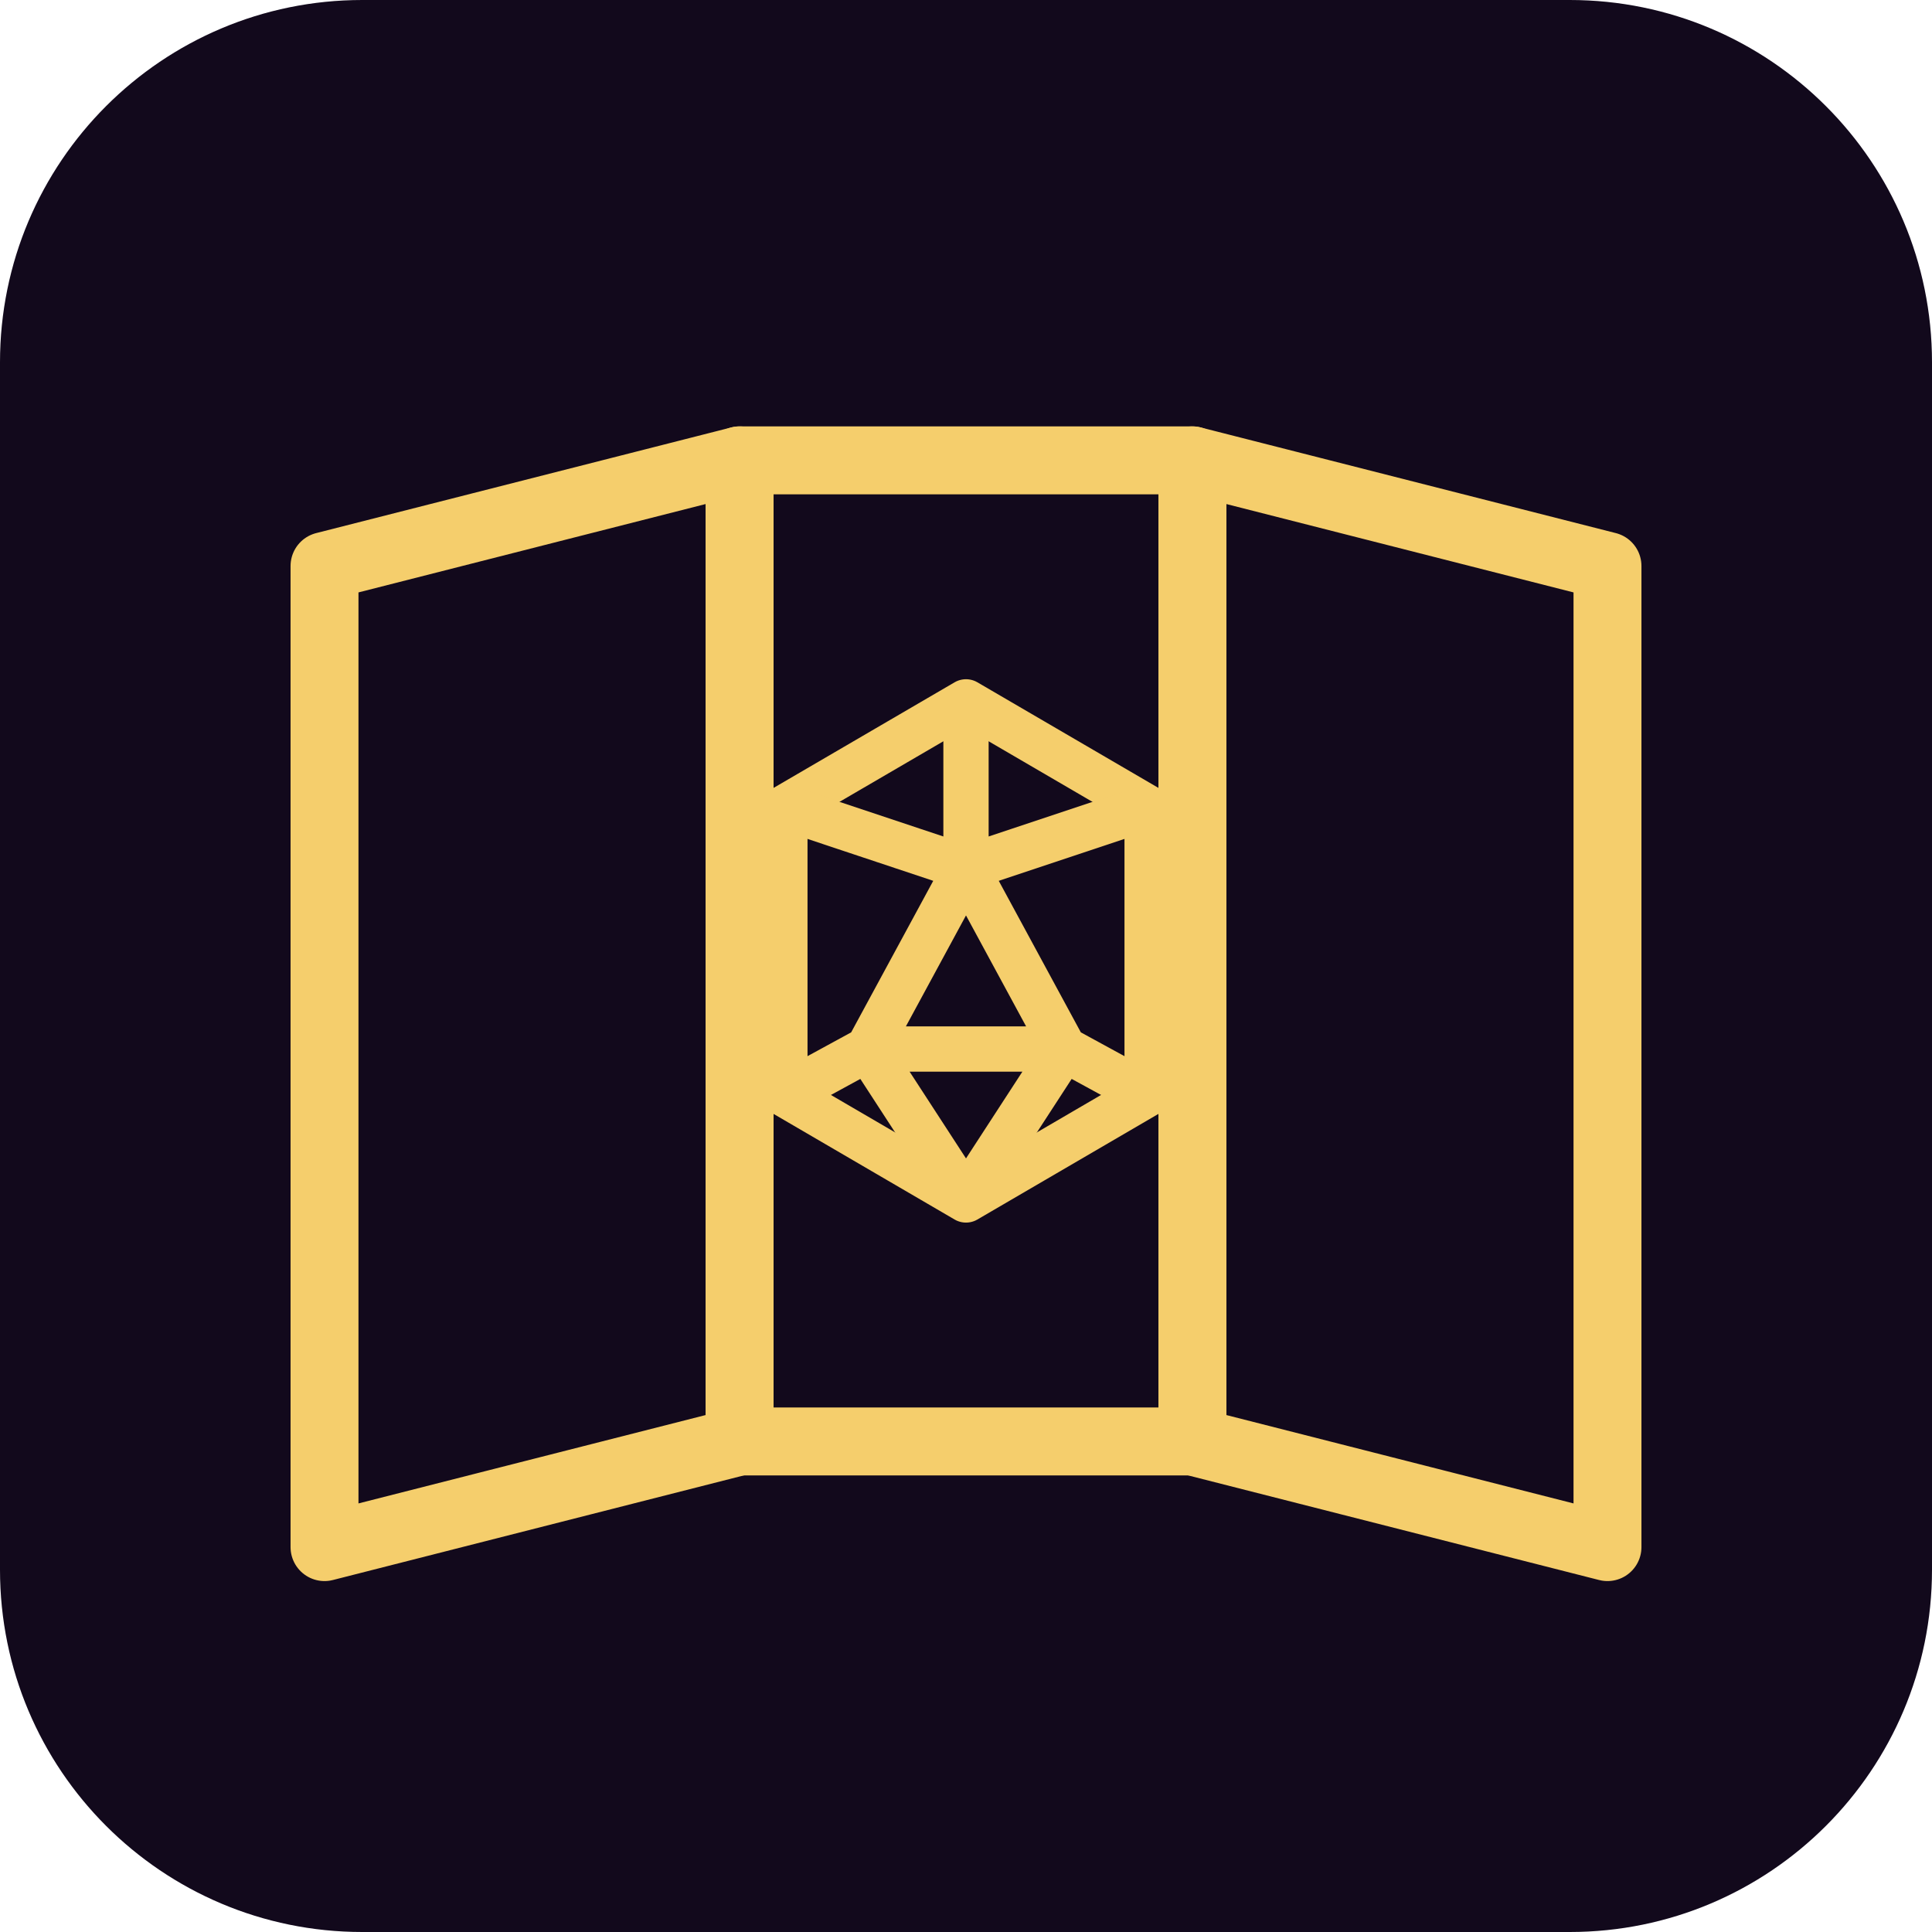
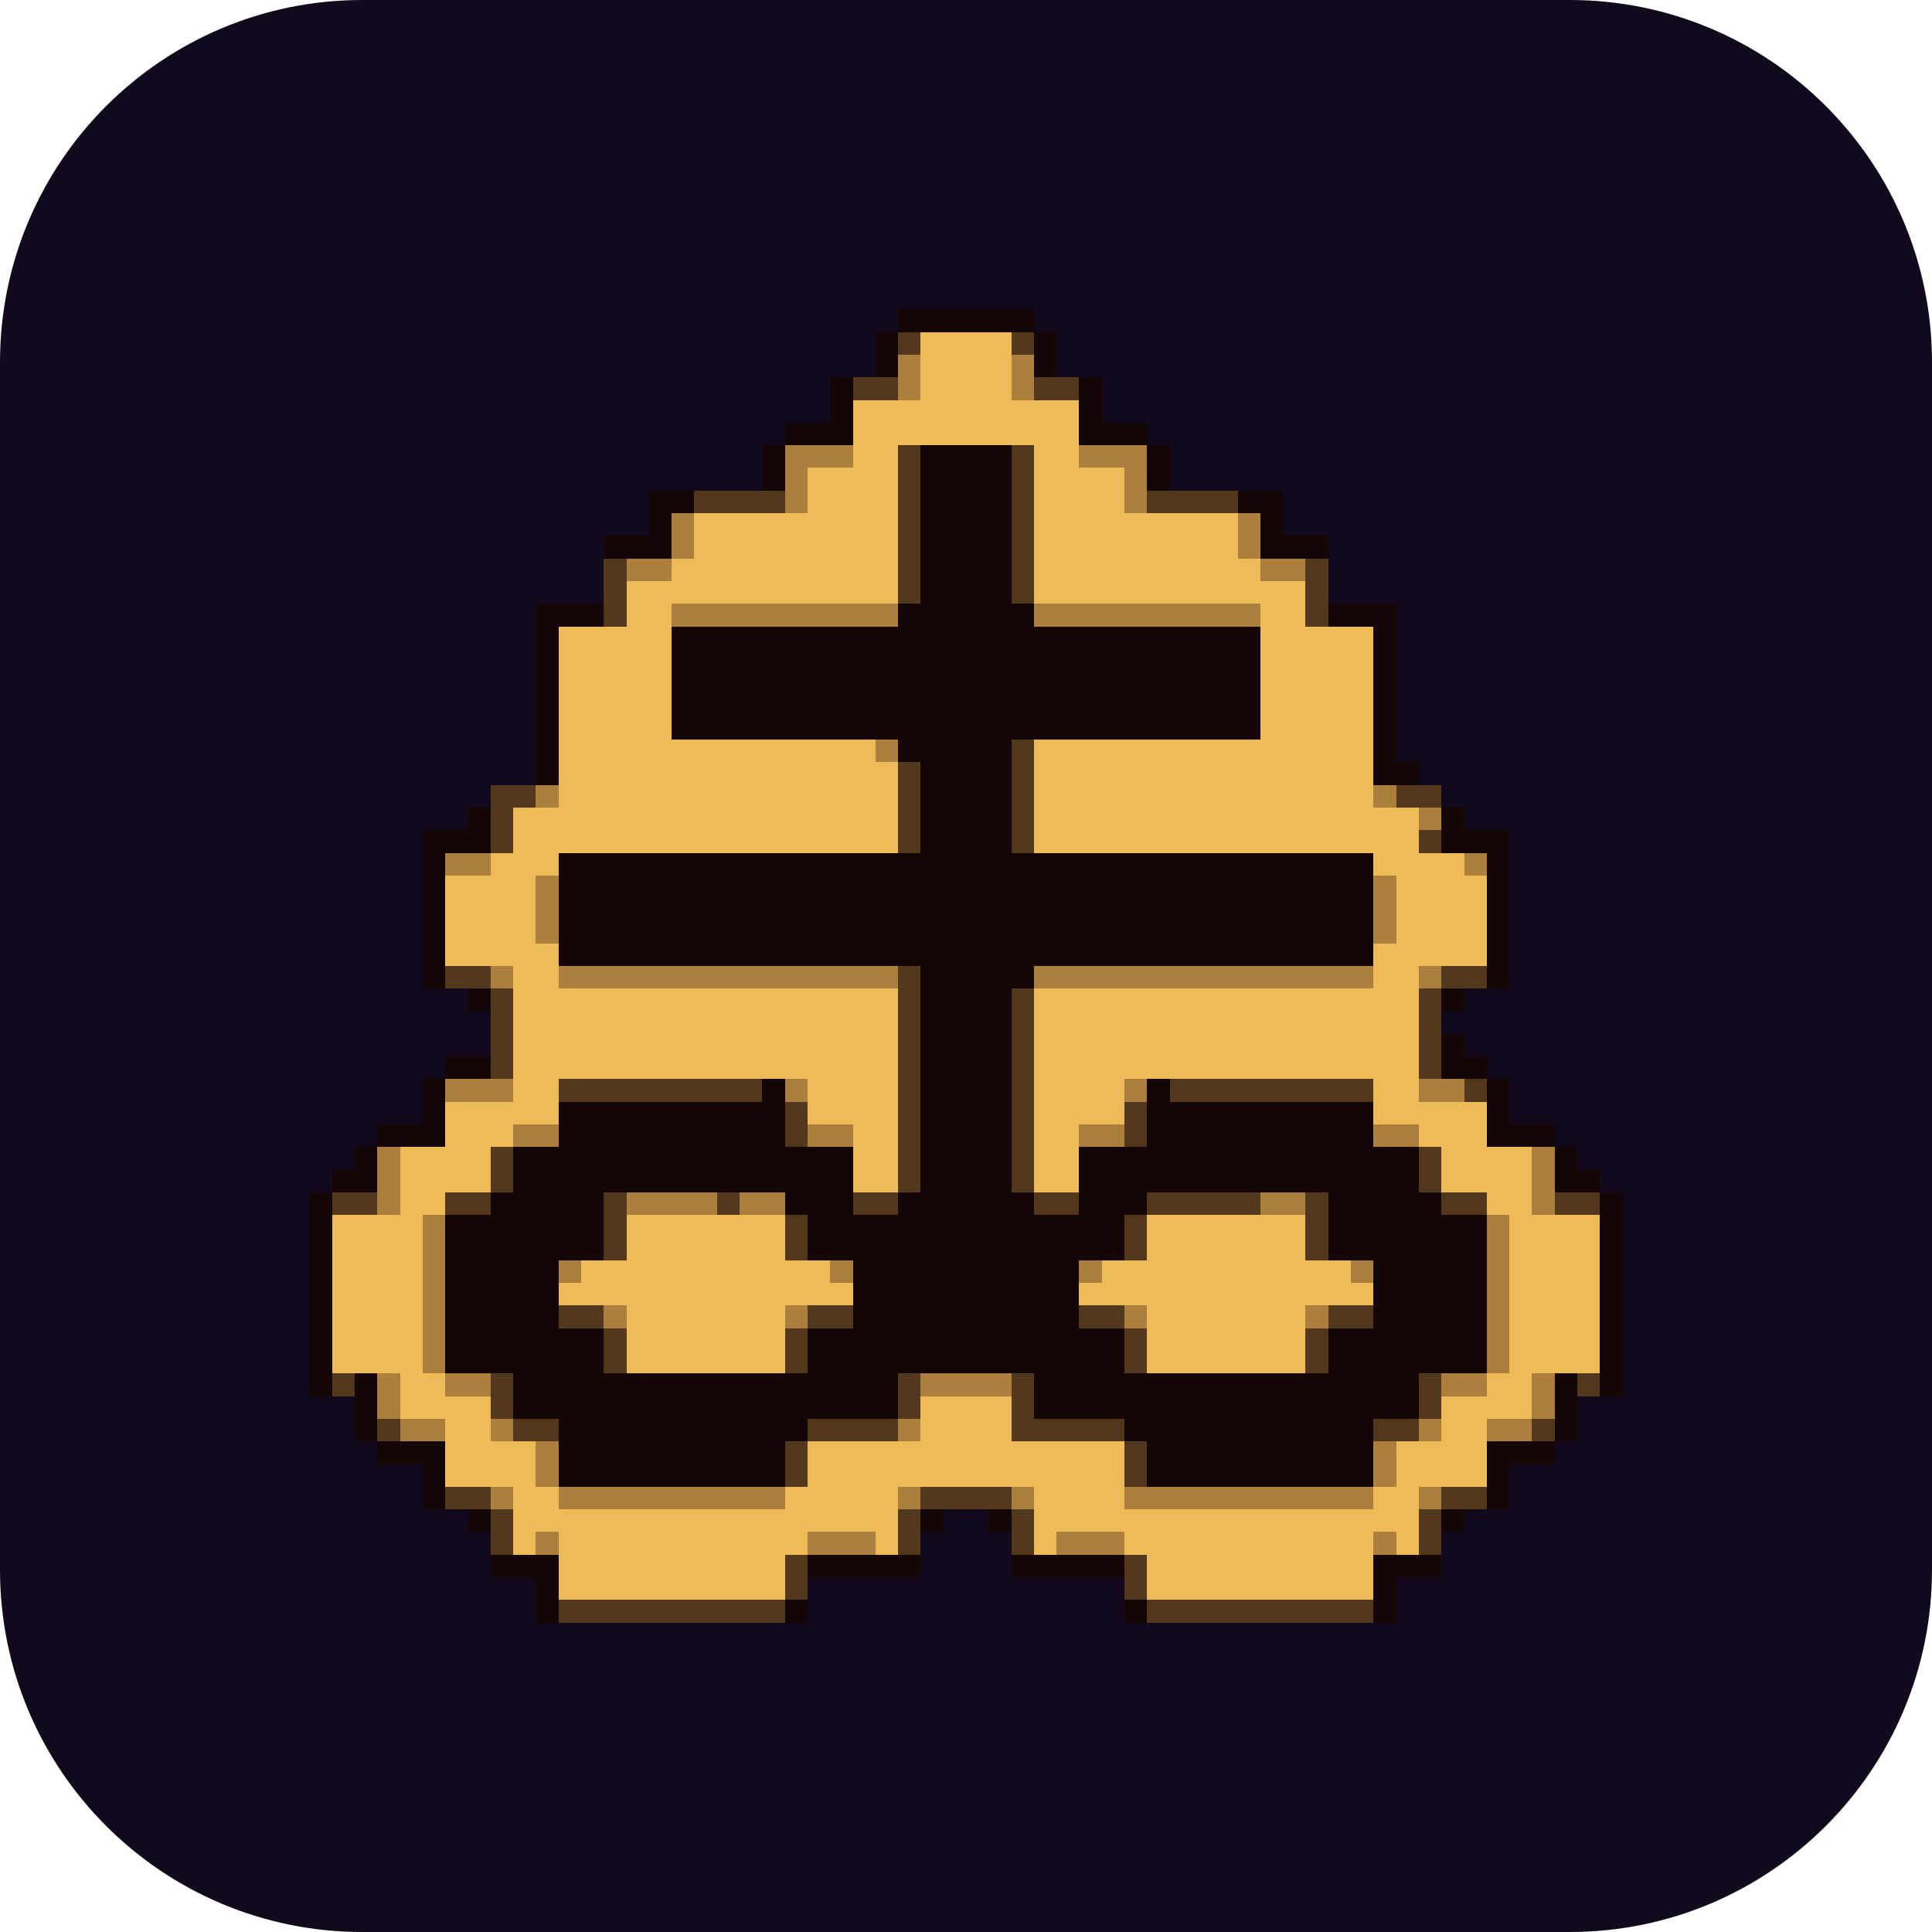
<svg xmlns="http://www.w3.org/2000/svg" viewBox="0 0 512 512">
  <rect width="512" height="512" rx="96" fill="#12091c" />
-   <g fill="none" stroke="#f5ce6c" stroke-width="18" stroke-linejoin="round">
-     <path d="M86 150 L196 122 L196 382 L86 410 Z" />
-     <path d="M196 122 L316 122 L316 382 L196 382 Z" />
-     <path d="M316 122 L426 150 L426 410 L316 382 Z" />
-   </g>
-   <g fill="none" stroke="#f5ce6c" stroke-width="12" stroke-linejoin="round">
-     <path d="M256 186 L304 214 L304 290 L256 318 L208 290 L208 214 Z" />
-     <path d="M256 186 L256 230 M208 214 L256 230 L304 214 M256 230 L230 278 L282 278 Z M208 290 L230 278 M304 290 L282 278 M256 318 L230 278 M256 318 L282 278" />
+   <g transform="translate(82 82) scale(6)" shape-rendering="crispEdges">
+     <path fill="#140605" d="M26 0h6v1h-6zM25 1h1v1h-1zM32 1h1v1h-1zM25 2h1v1h-1zM32 2h1v1h-1zM23 3h1v1h-1zM34 3h1v1h-1zM23 4h1v1h-1zM34 4h1v1h-1zM21 5h3v1h-3zM34 5h3v1h-3zM20 6h1v1h-1zM27 6h4v1h-4zM37 6h1v1h-1zM20 7h1v1h-1zM27 7h4v1h-4zM37 7h1v1h-1zM15 8h2v1h-2zM27 8h4v1h-4zM41 8h2v1h-2zM15 9h1v1h-1zM27 9h4v1h-4zM42 9h1v1h-1zM13 10h3v1h-3zM27 10h4v1h-4zM42 10h3v1h-3zM27 11h4v1h-4zM27 12h4v1h-4zM10 13h3v1h-3zM26 13h6v1h-6zM45 13h3v1h-3zM10 14h1v1h-1zM16 14h26v1h-26zM47 14h1v1h-1zM10 15h1v1h-1zM16 15h26v1h-26zM47 15h1v1h-1zM10 16h1v1h-1zM16 16h26v1h-26zM47 16h1v1h-1zM10 17h1v1h-1zM16 17h26v1h-26zM47 17h1v1h-1zM10 18h1v1h-1zM16 18h26v1h-26zM47 18h1v1h-1zM10 19h1v1h-1zM26 19h5v1h-5zM47 19h1v1h-1zM10 20h1v1h-1zM27 20h4v1h-4zM47 20h2v1h-2zM27 21h4v1h-4zM7 22h1v1h-1zM27 22h4v1h-4zM50 22h1v1h-1zM5 23h3v1h-3zM27 23h4v1h-4zM50 23h3v1h-3zM5 24h1v1h-1zM11 24h36v1h-36zM52 24h1v1h-1zM5 25h1v1h-1zM11 25h36v1h-36zM52 25h1v1h-1zM5 26h1v1h-1zM11 26h36v1h-36zM52 26h1v1h-1zM5 27h1v1h-1zM11 27h36v1h-36zM52 27h1v1h-1zM5 28h1v1h-1zM11 28h36v1h-36zM52 28h1v1h-1zM5 29h1v1h-1zM27 29h5v1h-5zM52 29h1v1h-1zM7 30h1v1h-1zM27 30h4v1h-4zM50 30h1v1h-1zM27 31h4v1h-4zM27 32h4v1h-4zM50 32h1v1h-1zM6 33h2v1h-2zM27 33h4v1h-4zM50 33h2v1h-2zM5 34h1v1h-1zM20 34h1v1h-1zM27 34h4v1h-4zM37 34h1v1h-1zM52 34h1v1h-1zM5 35h1v1h-1zM11 35h10v1h-10zM27 35h4v1h-4zM37 35h10v1h-10zM52 35h1v1h-1zM3 36h3v1h-3zM11 36h10v1h-10zM27 36h4v1h-4zM37 36h10v1h-10zM52 36h3v1h-3zM2 37h1v1h-1zM9 37h15v1h-15zM27 37h4v1h-4zM34 37h15v1h-15zM55 37h1v1h-1zM1 38h2v1h-2zM9 38h15v1h-15zM27 38h4v1h-4zM34 38h15v1h-15zM55 38h2v1h-2zM0 39h1v1h-1zM8 39h5v1h-5zM21 39h3v1h-3zM26 39h6v1h-6zM34 39h3v1h-3zM45 39h5v1h-5zM57 39h1v1h-1zM0 40h1v1h-1zM6 40h7v1h-7zM22 40h14v1h-14zM45 40h7v1h-7zM57 40h1v1h-1zM0 41h1v1h-1zM6 41h7v1h-7zM22 41h14v1h-14zM45 41h7v1h-7zM57 41h1v1h-1zM0 42h1v1h-1zM6 42h5v1h-5zM24 42h10v1h-10zM47 42h5v1h-5zM57 42h1v1h-1zM0 43h1v1h-1zM6 43h5v1h-5zM24 43h10v1h-10zM47 43h5v1h-5zM57 43h1v1h-1zM0 44h1v1h-1zM6 44h5v1h-5zM24 44h10v1h-10zM47 44h5v1h-5zM57 44h1v1h-1zM0 45h1v1h-1zM6 45h7v1h-7zM22 45h14v1h-14zM45 45h7v1h-7zM57 45h1v1h-1zM0 46h1v1h-1zM6 46h7v1h-7zM22 46h14v1h-14zM45 46h7v1h-7zM57 46h1v1h-1zM0 47h1v1h-1zM2 47h1v1h-1zM9 47h17v1h-17zM32 47h17v1h-17zM55 47h1v1h-1zM57 47h1v1h-1zM2 48h1v1h-1zM9 48h17v1h-17zM32 48h17v1h-17zM55 48h1v1h-1zM2 49h1v1h-1zM11 49h11v1h-11zM36 49h11v1h-11zM55 49h1v1h-1zM3 50h3v1h-3zM11 50h10v1h-10zM37 50h10v1h-10zM52 50h3v1h-3zM5 51h1v1h-1zM11 51h10v1h-10zM37 51h10v1h-10zM52 51h1v1h-1zM5 52h1v1h-1zM52 52h1v1h-1zM7 53h1v1h-1zM27 53h1v1h-1zM30 53h1v1h-1zM50 53h1v1h-1zM8 55h3v1h-3zM22 55h5v1h-5zM31 55h5v1h-5zM47 55h3v1h-3zM10 56h1v1h-1zM47 56h1v1h-1zM10 57h1v1h-1zM21 57h1v1h-1zM36 57h1v1h-1zM47 57h1v1h-1z" />
+     <path fill="#52381c" d="M26 1h1v1h-1zM31 1h1v1h-1zM24 3h2v1h-2zM32 3h2v1h-2zM26 6h1v1h-1zM31 6h1v1h-1zM26 7h1v1h-1zM31 7h1v1h-1zM17 8h4v1h-4zM26 8h1v1h-1zM31 8h1v1h-1zM37 8h4v1h-4zM26 9h1v1h-1zM31 9h1v1h-1zM26 10h1v1h-1zM31 10h1v1h-1zM13 11h1v1h-1zM26 11h1v1h-1zM31 11h1v1h-1zM44 11h1v1h-1zM13 12h1v1h-1zM26 12h1v1h-1zM31 12h1v1h-1zM44 12h1v1h-1zM13 13h1v1h-1zM44 13h1v1h-1zM31 19h1v1h-1zM26 20h1v1h-1zM31 20h1v1h-1zM8 21h2v1h-2zM26 21h1v1h-1zM31 21h1v1h-1zM48 21h2v1h-2zM8 22h1v1h-1zM26 22h1v1h-1zM31 22h1v1h-1zM8 23h1v1h-1zM26 23h1v1h-1zM31 23h1v1h-1zM49 23h1v1h-1zM6 29h2v1h-2zM26 29h1v1h-1zM50 29h2v1h-2zM8 30h1v1h-1zM26 30h1v1h-1zM31 30h1v1h-1zM49 30h1v1h-1zM8 31h1v1h-1zM26 31h1v1h-1zM31 31h1v1h-1zM49 31h1v1h-1zM8 32h1v1h-1zM26 32h1v1h-1zM31 32h1v1h-1zM49 32h1v1h-1zM8 33h1v1h-1zM26 33h1v1h-1zM31 33h1v1h-1zM49 33h1v1h-1zM11 34h9v1h-9zM26 34h1v1h-1zM31 34h1v1h-1zM38 34h9v1h-9zM51 34h1v1h-1zM21 35h1v1h-1zM26 35h1v1h-1zM31 35h1v1h-1zM36 35h1v1h-1zM21 36h1v1h-1zM26 36h1v1h-1zM31 36h1v1h-1zM36 36h1v1h-1zM8 37h1v1h-1zM26 37h1v1h-1zM31 37h1v1h-1zM49 37h1v1h-1zM8 38h1v1h-1zM26 38h1v1h-1zM31 38h1v1h-1zM49 38h1v1h-1zM1 39h2v1h-2zM6 39h2v1h-2zM13 39h1v1h-1zM18 39h1v1h-1zM24 39h2v1h-2zM32 39h2v1h-2zM37 39h5v1h-5zM44 39h1v1h-1zM50 39h2v1h-2zM55 39h2v1h-2zM13 40h1v1h-1zM21 40h1v1h-1zM36 40h1v1h-1zM44 40h1v1h-1zM13 41h1v1h-1zM21 41h1v1h-1zM36 41h1v1h-1zM44 41h1v1h-1zM11 44h2v1h-2zM22 44h2v1h-2zM34 44h2v1h-2zM45 44h2v1h-2zM13 45h1v1h-1zM21 45h1v1h-1zM36 45h1v1h-1zM44 45h1v1h-1zM13 46h1v1h-1zM21 46h1v1h-1zM36 46h1v1h-1zM44 46h1v1h-1zM1 47h1v1h-1zM8 47h1v1h-1zM26 47h1v1h-1zM31 47h1v1h-1zM49 47h1v1h-1zM56 47h1v1h-1zM8 48h1v1h-1zM26 48h1v1h-1zM31 48h1v1h-1zM49 48h1v1h-1zM3 49h1v1h-1zM9 49h2v1h-2zM22 49h4v1h-4zM31 49h5v1h-5zM47 49h2v1h-2zM54 49h1v1h-1zM21 50h1v1h-1zM36 50h1v1h-1zM21 51h1v1h-1zM36 51h1v1h-1zM6 52h2v1h-2zM27 52h4v1h-4zM50 52h2v1h-2zM8 53h1v1h-1zM26 53h1v1h-1zM31 53h1v1h-1zM49 53h1v1h-1zM8 54h1v1h-1zM26 54h1v1h-1zM31 54h1v1h-1zM49 54h1v1h-1zM21 55h1v1h-1zM36 55h1v1h-1zM21 56h1v1h-1zM36 56h1v1h-1zM11 57h10v1h-10zM37 57h10v1h-10z" />
+     <path fill="#efba58" d="M27 1h4v1h-4zM27 2h4v1h-4zM27 3h4v1h-4zM24 4h10v1h-10zM24 5h10v1h-10zM24 6h2v1h-2zM32 6h2v1h-2zM22 7h4v1h-4zM32 7h4v1h-4zM22 8h4v1h-4zM32 8h4v1h-4zM17 9h9v1h-9zM32 9h9v1h-9zM17 10h9v1h-9zM32 10h9v1h-9zM16 11h10v1h-10zM32 11h10v1h-10zM14 12h12v1h-12zM32 12h12v1h-12zM14 13h2v1h-2zM42 13h2v1h-2zM11 14h5v1h-5zM42 14h5v1h-5zM11 15h5v1h-5zM42 15h5v1h-5zM11 16h5v1h-5zM42 16h5v1h-5zM11 17h5v1h-5zM42 17h5v1h-5zM11 18h5v1h-5zM42 18h5v1h-5zM11 19h14v1h-14zM32 19h15v1h-15zM11 20h15v1h-15zM32 20h15v1h-15zM11 21h15v1h-15zM32 21h15v1h-15zM9 22h17v1h-17zM32 22h17v1h-17zM9 23h17v1h-17zM32 23h17v1h-17zM8 24h3v1h-3zM47 24h4v1h-4zM6 25h4v1h-4zM48 25h4v1h-4zM6 26h4v1h-4zM48 26h4v1h-4zM6 27h4v1h-4zM48 27h4v1h-4zM6 28h5v1h-5zM47 28h5v1h-5zM9 29h2v1h-2zM47 29h2v1h-2zM9 30h17v1h-17zM32 30h17v1h-17zM9 31h17v1h-17zM32 31h17v1h-17zM9 32h17v1h-17zM32 32h17v1h-17zM9 33h17v1h-17zM32 33h17v1h-17zM9 34h2v1h-2zM22 34h4v1h-4zM32 34h4v1h-4zM47 34h2v1h-2zM6 35h5v1h-5zM22 35h4v1h-4zM32 35h4v1h-4zM47 35h5v1h-5zM6 36h3v1h-3zM24 36h2v1h-2zM32 36h2v1h-2zM49 36h3v1h-3zM4 37h4v1h-4zM24 37h2v1h-2zM32 37h2v1h-2zM50 37h4v1h-4zM4 38h4v1h-4zM24 38h2v1h-2zM32 38h2v1h-2zM50 38h4v1h-4zM4 39h2v1h-2zM52 39h2v1h-2zM1 40h4v1h-4zM14 40h7v1h-7zM37 40h7v1h-7zM53 40h4v1h-4zM1 41h4v1h-4zM14 41h7v1h-7zM37 41h7v1h-7zM53 41h4v1h-4zM1 42h4v1h-4zM12 42h11v1h-11zM35 42h11v1h-11zM53 42h4v1h-4zM1 43h4v1h-4zM11 43h13v1h-13zM34 43h13v1h-13zM53 43h4v1h-4zM1 44h4v1h-4zM14 44h7v1h-7zM37 44h7v1h-7zM53 44h4v1h-4zM1 45h4v1h-4zM14 45h7v1h-7zM37 45h7v1h-7zM53 45h4v1h-4zM1 46h4v1h-4zM14 46h7v1h-7zM37 46h7v1h-7zM53 46h4v1h-4zM4 47h2v1h-2zM52 47h2v1h-2zM4 48h4v1h-4zM27 48h4v1h-4zM50 48h4v1h-4zM6 49h2v1h-2zM27 49h4v1h-4zM50 49h2v1h-2zM6 50h4v1h-4zM22 50h14v1h-14zM48 50h4v1h-4zM6 51h4v1h-4zM22 51h14v1h-14zM48 51h4v1h-4zM9 52h2v1h-2zM21 52h5v1h-5zM32 52h4v1h-4zM47 52h2v1h-2zM9 53h17v1h-17zM32 53h17v1h-17zM9 54h1v1h-1zM11 54h11v1h-11zM25 54h1v1h-1zM32 54h1v1h-1zM36 54h11v1h-11zM48 54h1v1h-1zM11 55h10v1h-10zM37 55h10v1h-10zM11 56h10v1h-10zM37 56h10v1h-10z" />
+     <path fill="#ac7f3e" d="M26 2h1v1h-1zM31 2h1v1h-1zM26 3h1v1h-1zM31 3h1v1h-1zM21 6h3v1h-3zM34 6h3v1h-3zM21 7h1v1h-1zM36 7h1v1h-1zM21 8h1v1h-1zM36 8h1v1h-1zM16 9h1v1h-1zM41 9h1v1h-1zM16 10h1v1h-1zM41 10h1v1h-1zM14 11h2v1h-2zM42 11h2v1h-2zM16 13h10v1h-10zM32 13h10v1h-10zM25 19h1v1h-1zM10 21h1v1h-1zM47 21h1v1h-1zM49 22h1v1h-1zM6 24h2v1h-2zM51 24h1v1h-1zM10 25h1v1h-1zM47 25h1v1h-1zM10 26h1v1h-1zM47 26h1v1h-1zM10 27h1v1h-1zM47 27h1v1h-1zM8 29h1v1h-1zM11 29h15v1h-15zM32 29h15v1h-15zM49 29h1v1h-1zM6 34h3v1h-3zM21 34h1v1h-1zM36 34h1v1h-1zM49 34h2v1h-2zM9 36h2v1h-2zM22 36h2v1h-2zM34 36h2v1h-2zM47 36h2v1h-2zM3 37h1v1h-1zM54 37h1v1h-1zM3 38h1v1h-1zM54 38h1v1h-1zM3 39h1v1h-1zM14 39h4v1h-4zM19 39h2v1h-2zM42 39h2v1h-2zM54 39h1v1h-1zM5 40h1v1h-1zM52 40h1v1h-1zM5 41h1v1h-1zM52 41h1v1h-1zM5 42h1v1h-1zM11 42h1v1h-1zM23 42h1v1h-1zM34 42h1v1h-1zM46 42h1v1h-1zM52 42h1v1h-1zM5 43h1v1h-1zM52 43h1v1h-1zM5 44h1v1h-1zM13 44h1v1h-1zM21 44h1v1h-1zM36 44h1v1h-1zM44 44h1v1h-1zM52 44h1v1h-1zM5 45h1v1h-1zM52 45h1v1h-1zM5 46h1v1h-1zM52 46h1v1h-1zM3 47h1v1h-1zM6 47h2v1h-2zM27 47h4v1h-4zM50 47h2v1h-2zM54 47h1v1h-1zM3 48h1v1h-1zM54 48h1v1h-1zM4 49h2v1h-2zM8 49h1v1h-1zM26 49h1v1h-1zM49 49h1v1h-1zM52 49h2v1h-2zM10 50h1v1h-1zM47 50h1v1h-1zM10 51h1v1h-1zM47 51h1v1h-1zM8 52h1v1h-1zM11 52h10v1h-10zM26 52h1v1h-1zM31 52h1v1h-1zM36 52h11v1h-11zM49 52h1v1h-1zM10 54h1v1h-1zM22 54h3v1h-3zM33 54h3v1h-3zM47 54h1v1h-1z" />
  </g>
</svg>
